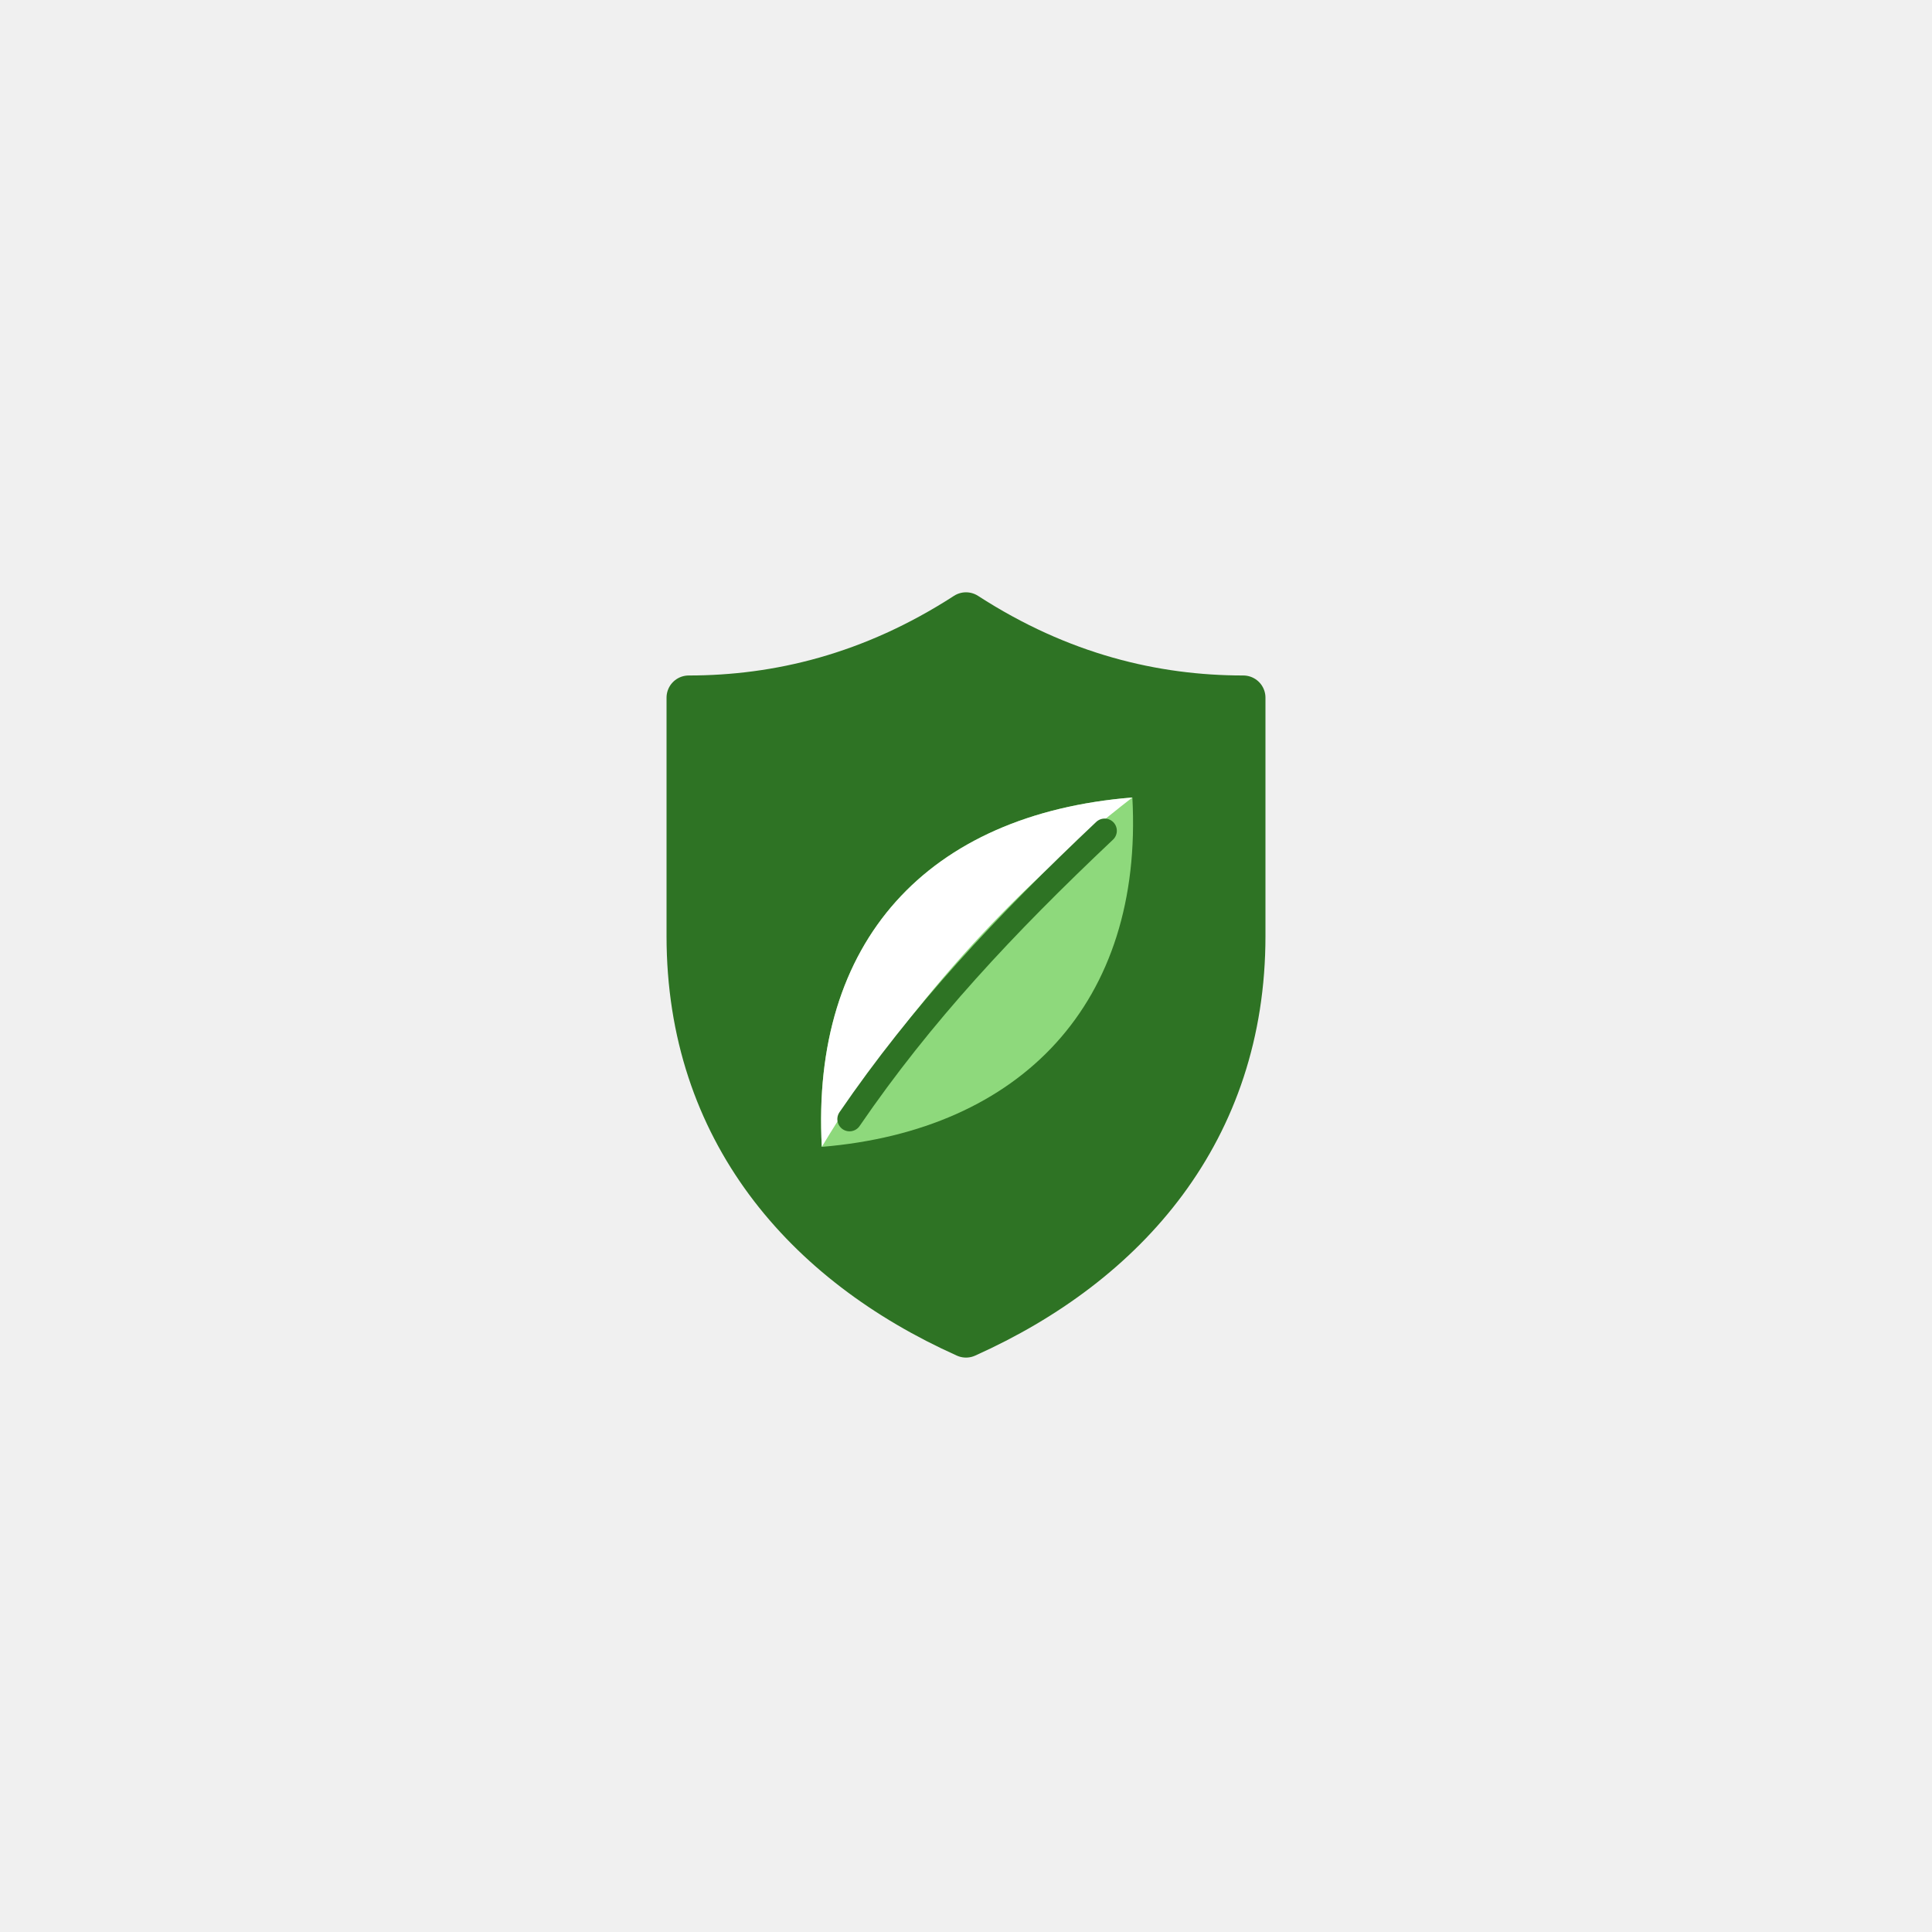
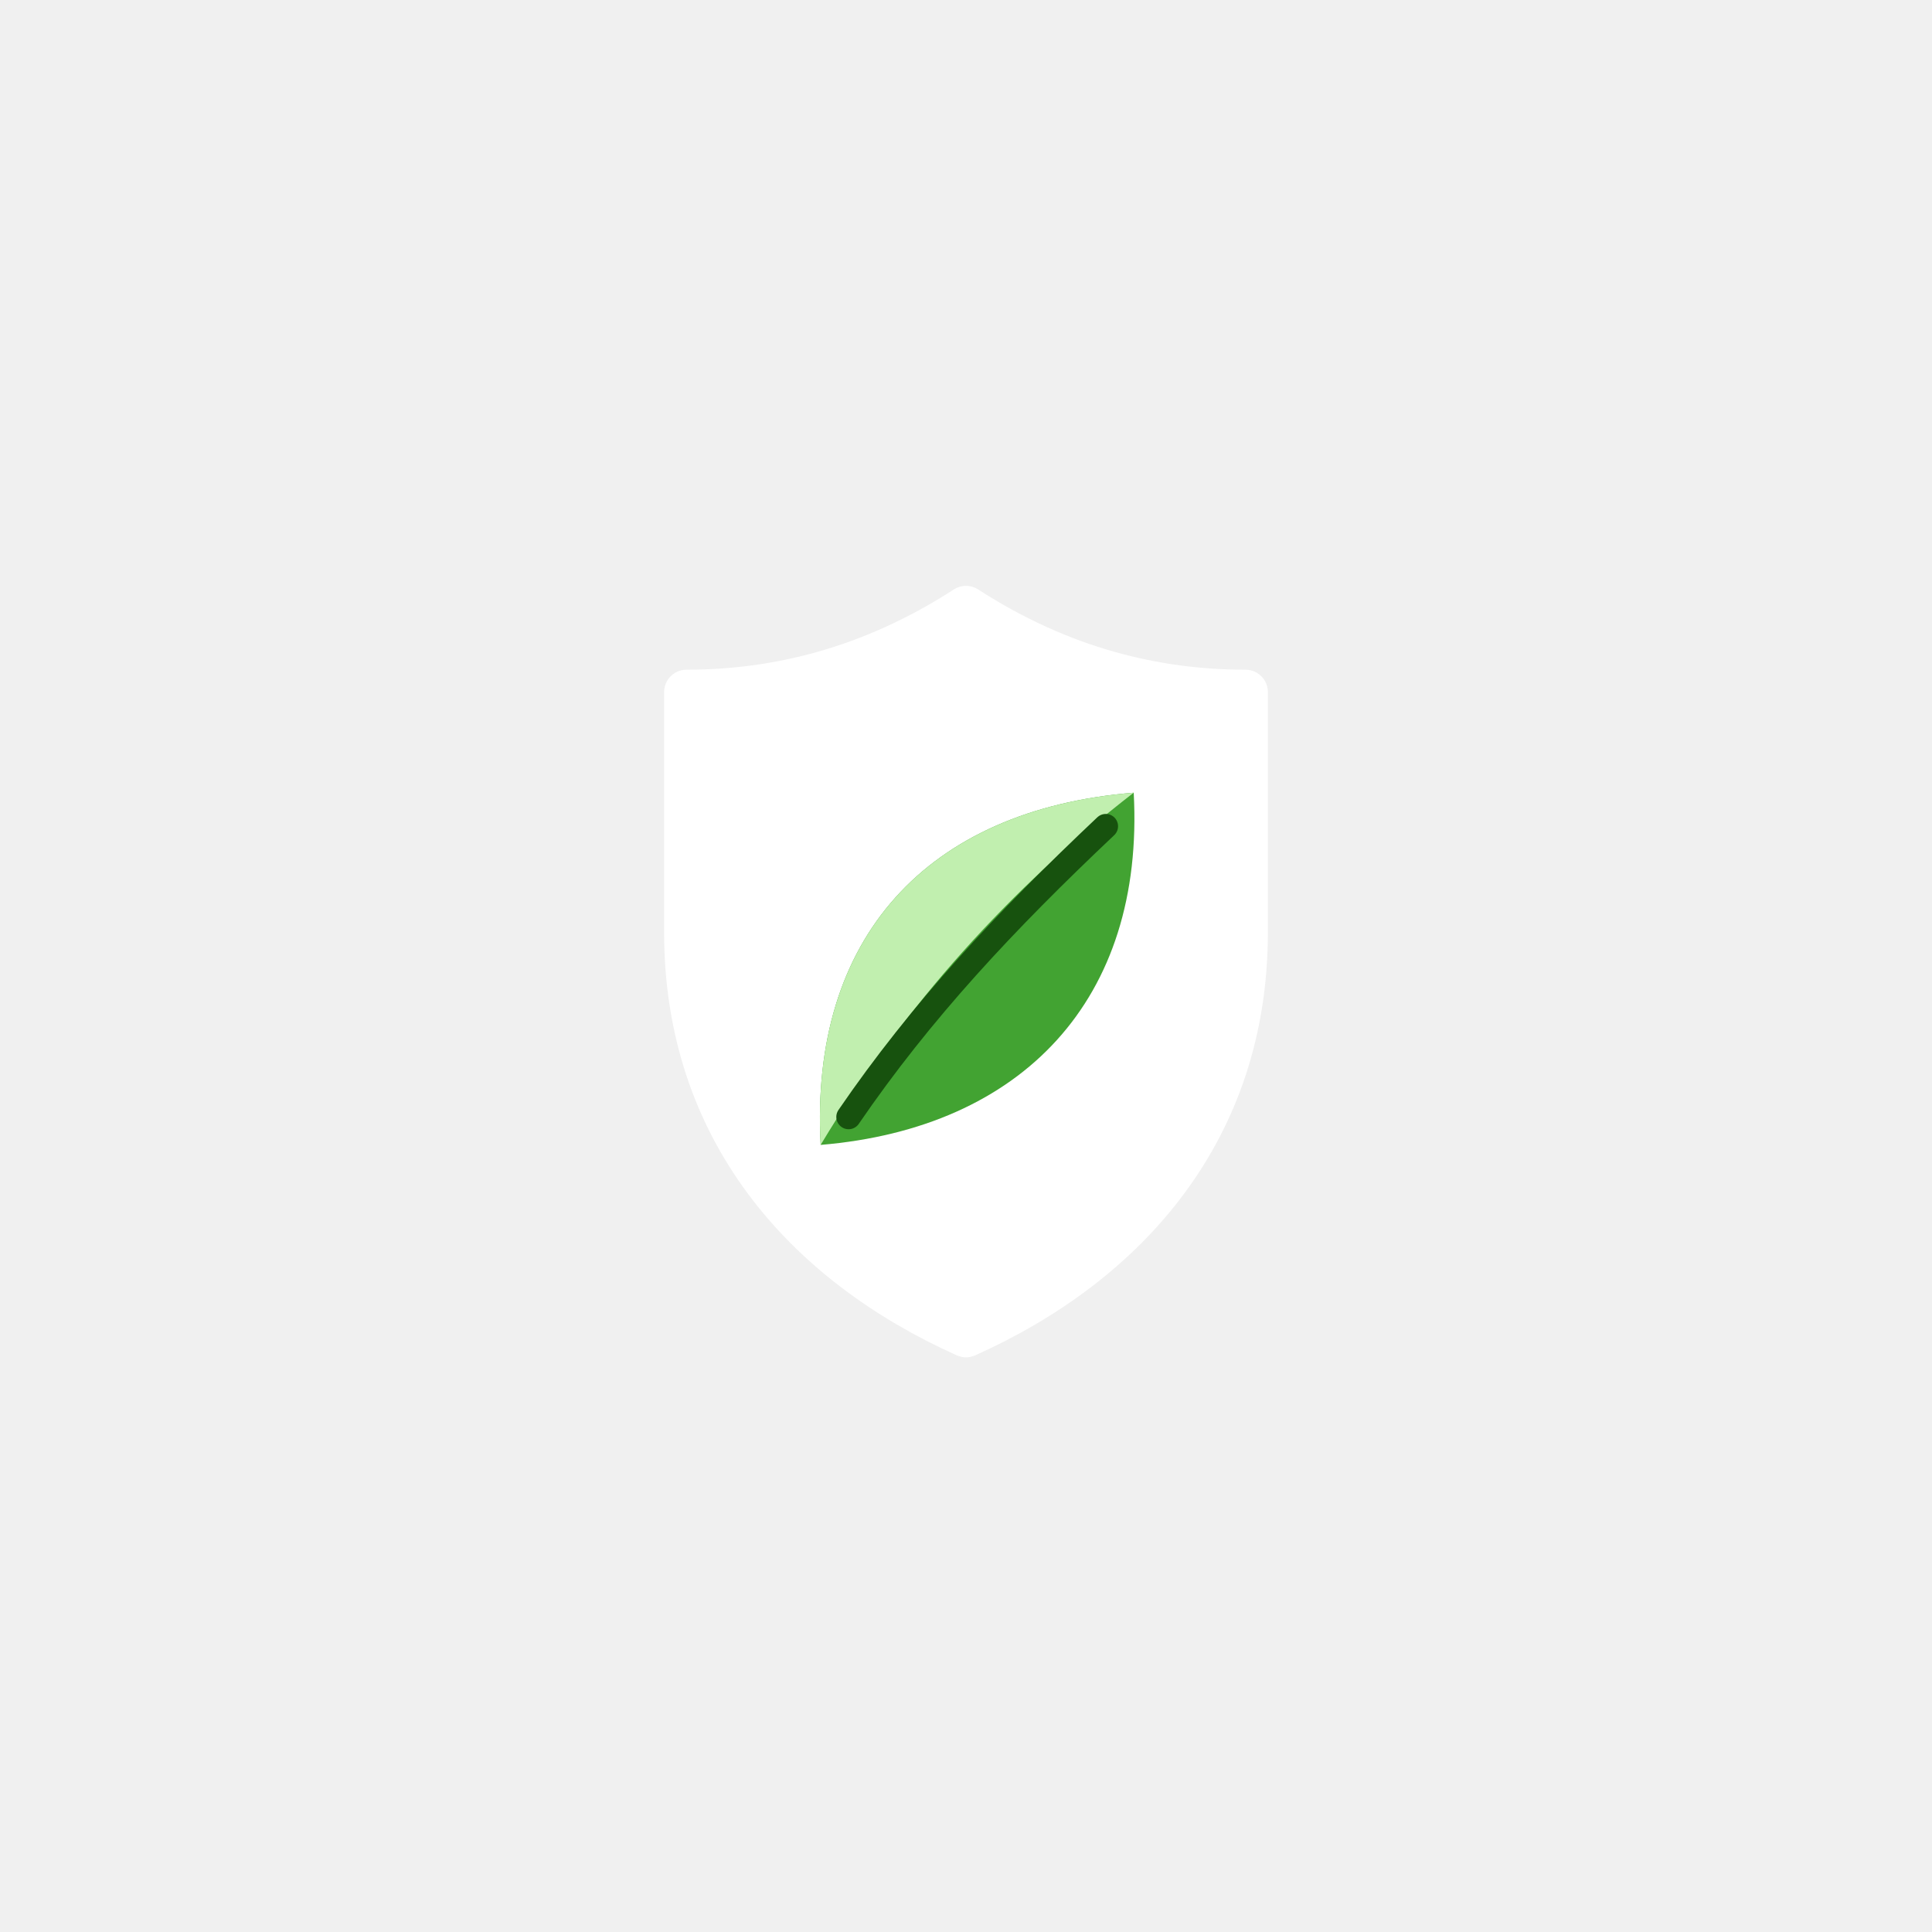
<svg xmlns="http://www.w3.org/2000/svg" viewBox="0 0 108 108" width="1152" height="1152">
-   <g transform="translate(54 54.5) scale(0.62) translate(-54 -54.5)">
-     <path d="M54 22 C62.5 27.5 71 29.5 79 29.5 L79 51 C79 68.5 68.5 80.5 54 87 C39.5 80.5 29 68.5 29 51 L29 29.5 C37 29.5 45.5 27.5 54 22 Z" fill="#2E7324" stroke="#2E7324" stroke-width="4" stroke-linejoin="round" />
-     <path d="M41 70 C40 51.5 50.5 40 69 38.5 C70 57 59 68.5 41 70 Z" fill="#8ED97C" />
-     <path d="M41 70 C40 51.5 50.5 40 69 38.5 C58 47 48.5 57.5 41 70 Z" fill="#FFFFFF" />
-     <path d="M43.5 67.5 C50 58 57.5 50 66.5 41.5" fill="none" stroke="#2E7324" stroke-width="2.2" stroke-linecap="round" />
+   <g transform="translate(54 54) scale(0.625) translate(-54 -54)">
+     <path d="M54 22 C62.5 27.5 71 29.5 79 29.5 L79 51 C79 68.5 68.5 80.5 54 87 C39.5 80.5 29 68.5 29 51 L29 29.5 C37 29.5 45.5 27.5 54 22 Z" fill="#FFFFFF" stroke="#FFFFFF" stroke-width="4" stroke-linejoin="round" />
+     <path d="M41 70 C40 51.5 50.5 40 69 38.5 C70 57 59 68.5 41 70 Z" fill="#42A332" />
+     <path d="M41 70 C40 51.5 50.5 40 69 38.5 C58 47 48.5 57.5 41 70 Z" fill="#C1EFAF" />
+     <path d="M43.5 67.5 C50 58 57.5 50 66.5 41.5" fill="none" stroke="#17520E" stroke-width="2.2" stroke-linecap="round" />
  </g>
</svg>
